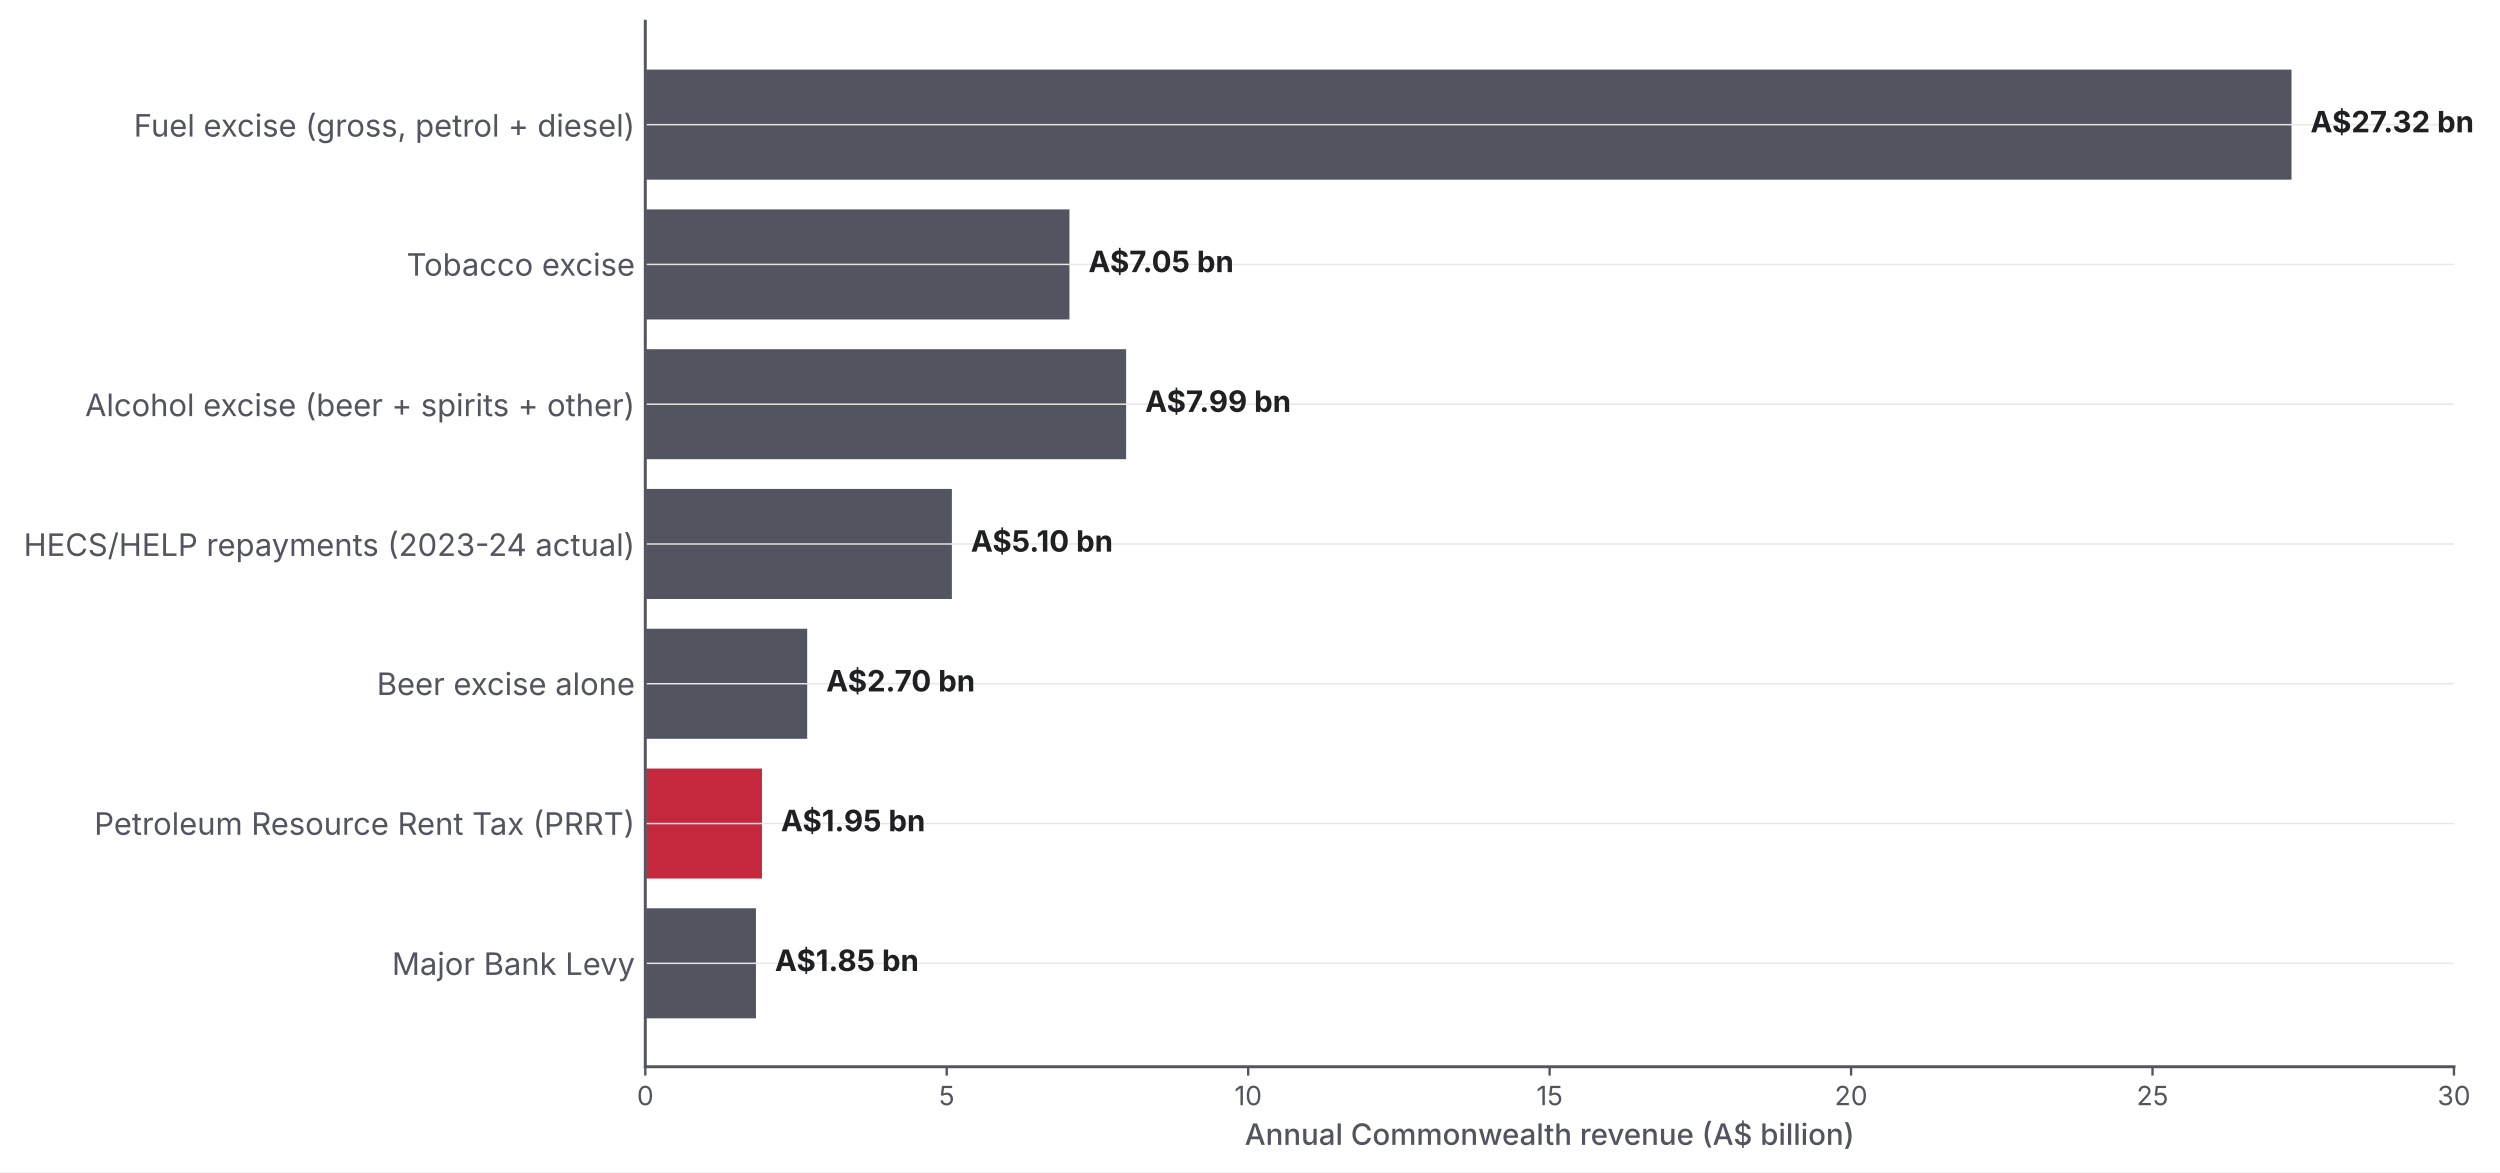
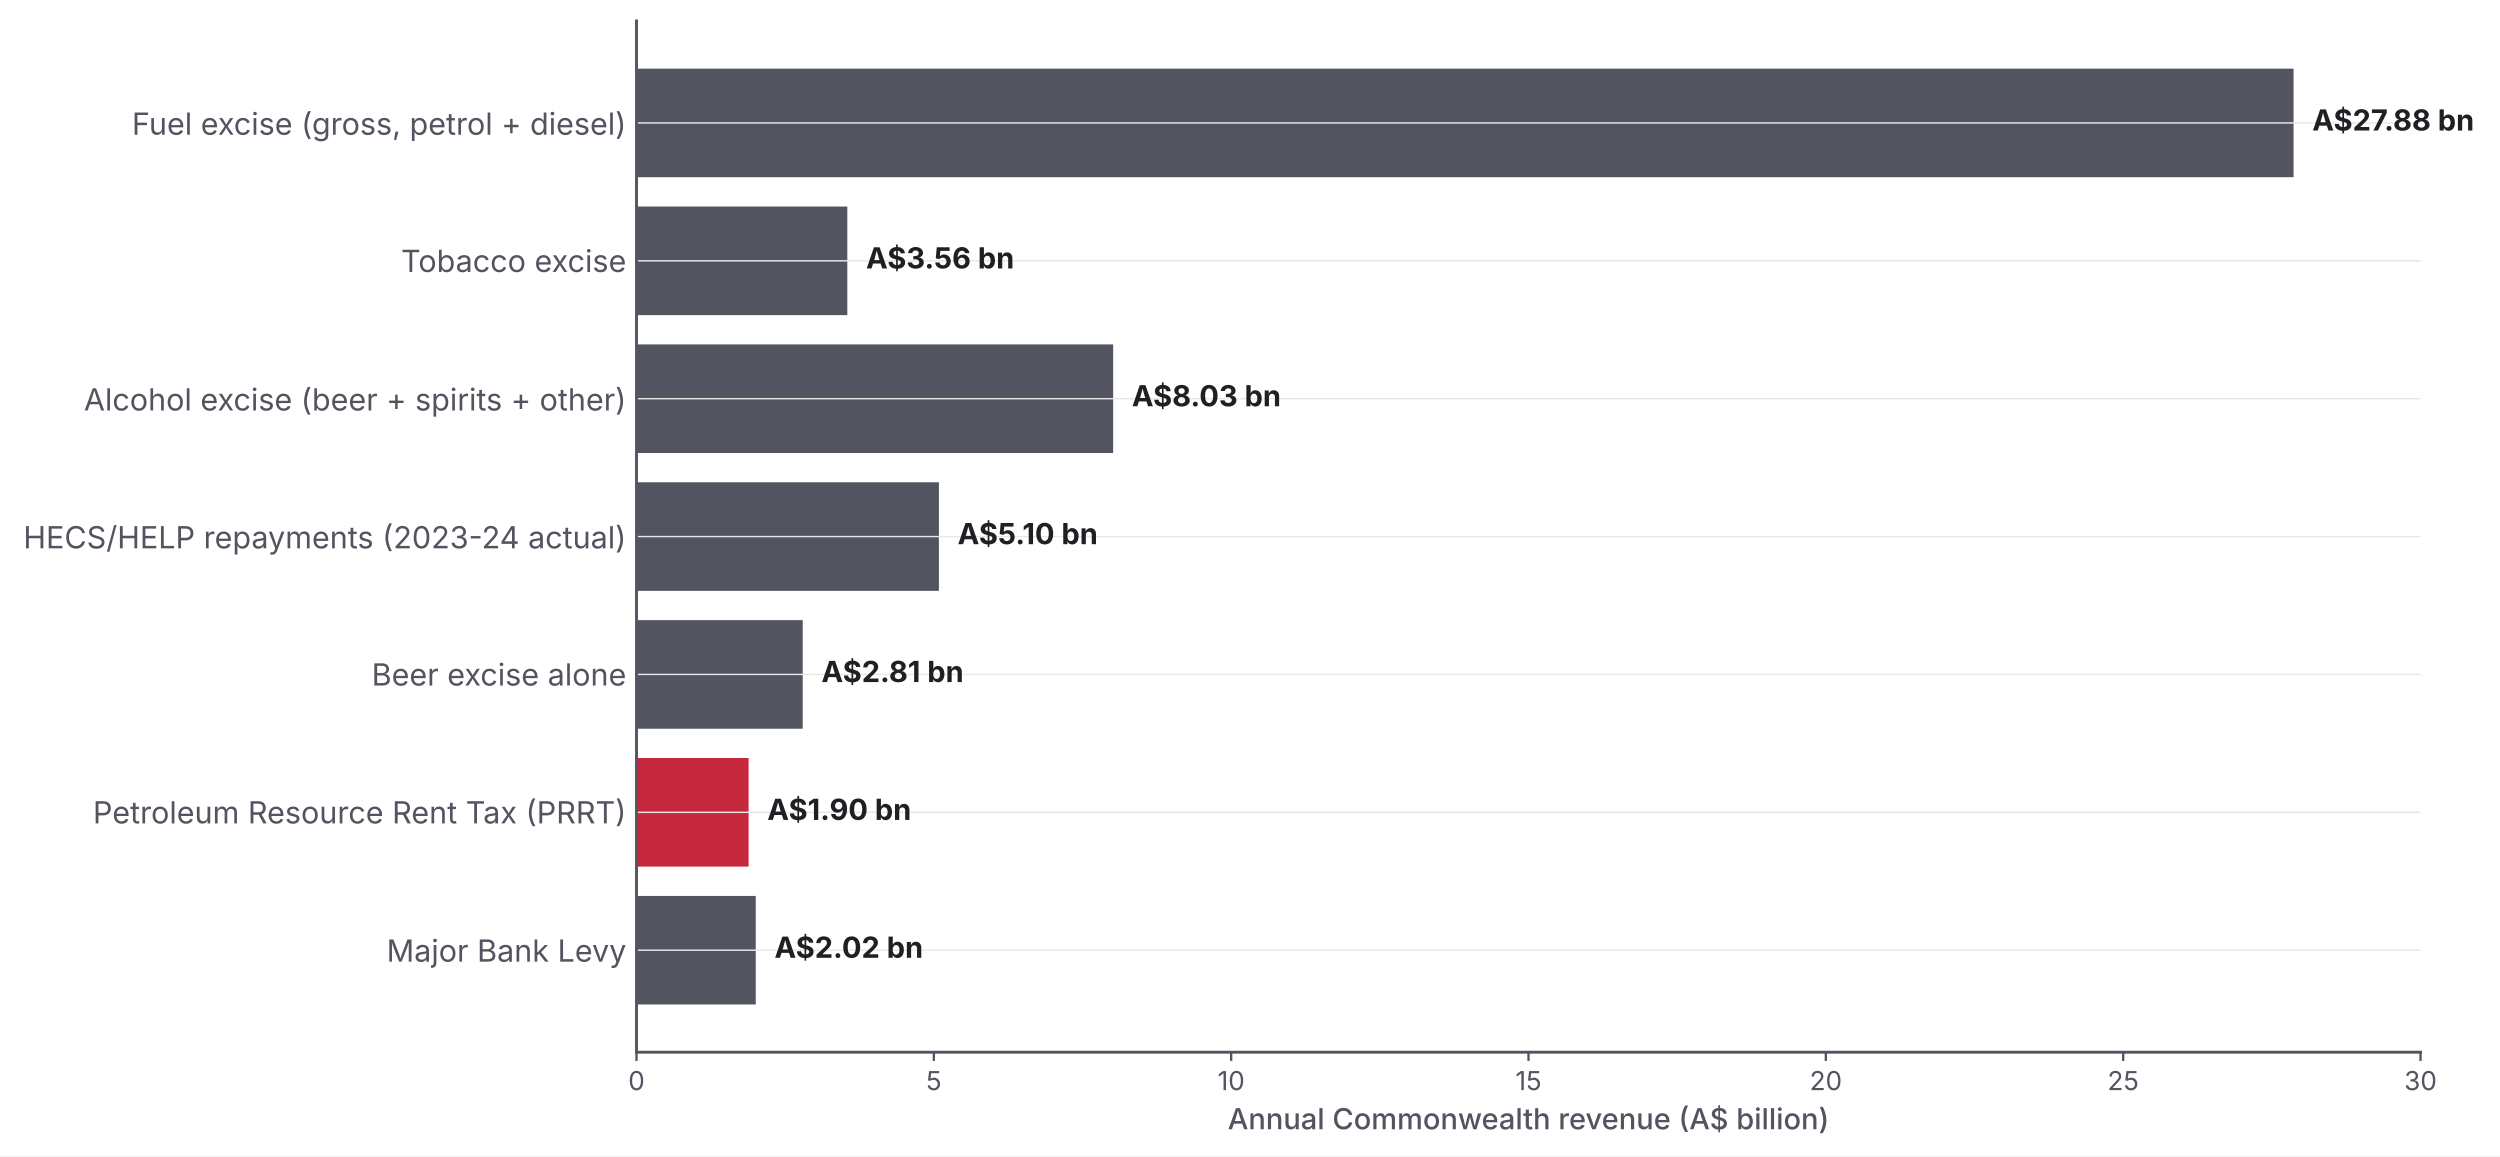
- <svg xmlns="http://www.w3.org/2000/svg" xmlns:xlink="http://www.w3.org/1999/xlink" width="848.414pt" height="397.774pt" viewBox="0 0 848.414 397.774" version="1.1">
+ <svg xmlns="http://www.w3.org/2000/svg" xmlns:xlink="http://www.w3.org/1999/xlink" width="860.138pt" height="397.774pt" viewBox="0 0 860.138 397.774" version="1.1">
  <defs>
    <style type="text/css">*{stroke-linejoin: round; stroke-linecap: butt}</style>
  </defs>
  <g id="figure_1">
    <g id="patch_1">
-       <path d="M 0 397.774  L 848.414 397.774  L 848.414 0  L 0 0  z " style="fill: #ffffff" />
+       <path d="M 0 397.774  L 860.138 397.774  L 860.138 0  L 0 0  z " style="fill: #ffffff" />
    </g>
    <g id="axes_1">
      <g id="patch_2">
        <path d="M 218.99 362.016  L 832.79 362.016  L 832.79 7.2  L 218.99 7.2  z " style="fill: #ffffff" />
      </g>
      <g id="patch_3">
-         <path d="M 218.99 61.276  L 777.958 61.276  L 777.958 23.328  L 218.99 23.328  z " clip-path="url(#pd336fbdadb)" style="fill: #525560; stroke: #ffffff; stroke-width: 0.6; stroke-linejoin: miter" />
+         <path d="M 218.99 61.276  L 789.415 61.276  L 789.415 23.328  L 218.99 23.328  z " clip-path="url(#pd9370e5c72)" style="fill: #525560; stroke: #ffffff; stroke-width: 0.6; stroke-linejoin: miter" />
      </g>
      <g id="patch_4">
-         <path d="M 218.99 108.712  L 363.233 108.712  L 363.233 70.763  L 218.99 70.763  z " clip-path="url(#pd336fbdadb)" style="fill: #525560; stroke: #ffffff; stroke-width: 0.6; stroke-linejoin: miter" />
+         <path d="M 218.99 108.712  L 291.828 108.712  L 291.828 70.763  L 218.99 70.763  z " clip-path="url(#pd9370e5c72)" style="fill: #525560; stroke: #ffffff; stroke-width: 0.6; stroke-linejoin: miter" />
      </g>
      <g id="patch_5">
-         <path d="M 218.99 156.147  L 382.466 156.147  L 382.466 118.199  L 218.99 118.199  z " clip-path="url(#pd336fbdadb)" style="fill: #525560; stroke: #ffffff; stroke-width: 0.6; stroke-linejoin: miter" />
+         <path d="M 218.99 156.147  L 383.284 156.147  L 383.284 118.199  L 218.99 118.199  z " clip-path="url(#pd9370e5c72)" style="fill: #525560; stroke: #ffffff; stroke-width: 0.6; stroke-linejoin: miter" />
      </g>
      <g id="patch_6">
-         <path d="M 218.99 203.582  L 323.336 203.582  L 323.336 165.634  L 218.99 165.634  z " clip-path="url(#pd336fbdadb)" style="fill: #525560; stroke: #ffffff; stroke-width: 0.6; stroke-linejoin: miter" />
+         <path d="M 218.99 203.582  L 323.336 203.582  L 323.336 165.634  L 218.99 165.634  z " clip-path="url(#pd9370e5c72)" style="fill: #525560; stroke: #ffffff; stroke-width: 0.6; stroke-linejoin: miter" />
      </g>
      <g id="patch_7">
-         <path d="M 218.99 251.017  L 274.232 251.017  L 274.232 213.069  L 218.99 213.069  z " clip-path="url(#pd336fbdadb)" style="fill: #525560; stroke: #ffffff; stroke-width: 0.6; stroke-linejoin: miter" />
+         <path d="M 218.99 251.017  L 276.483 251.017  L 276.483 213.069  L 218.99 213.069  z " clip-path="url(#pd9370e5c72)" style="fill: #525560; stroke: #ffffff; stroke-width: 0.6; stroke-linejoin: miter" />
      </g>
      <g id="patch_8">
-         <path d="M 218.99 298.453  L 258.887 298.453  L 258.887 260.504  L 218.99 260.504  z " clip-path="url(#pd336fbdadb)" style="fill: #c5283d; stroke: #ffffff; stroke-width: 0.6; stroke-linejoin: miter" />
+         <path d="M 218.99 298.453  L 257.864 298.453  L 257.864 260.504  L 218.99 260.504  z " clip-path="url(#pd9370e5c72)" style="fill: #c5283d; stroke: #ffffff; stroke-width: 0.6; stroke-linejoin: miter" />
      </g>
      <g id="patch_9">
-         <path d="M 218.99 345.888  L 256.841 345.888  L 256.841 307.94  L 218.99 307.94  z " clip-path="url(#pd336fbdadb)" style="fill: #525560; stroke: #ffffff; stroke-width: 0.6; stroke-linejoin: miter" />
+         <path d="M 218.99 345.888  L 260.32 345.888  L 260.32 307.94  L 218.99 307.94  z " clip-path="url(#pd9370e5c72)" style="fill: #525560; stroke: #ffffff; stroke-width: 0.6; stroke-linejoin: miter" />
      </g>
      <g id="matplotlib.axis_1">
        <g id="xtick_1">
          <g id="line2d_1">
            <defs>
-               <path id="m7de7769580" d="M 0 0  L 0 3  " style="stroke: #525560; stroke-width: 0.8" />
+               <path id="m52cb43417f" d="M 0 0  L 0 3  " style="stroke: #525560; stroke-width: 0.8" />
            </defs>
            <g>
-               <use xlink:href="#m7de7769580" x="218.99" y="362.016" style="fill: #525560; stroke: #525560; stroke-width: 0.8" />
+               <use xlink:href="#m52cb43417f" x="218.99" y="362.016" style="fill: #525560; stroke: #525560; stroke-width: 0.8" />
            </g>
          </g>
          <g id="text_1">
            <text style="font-size: 9px; font-family: 'Inter', 'Helvetica Neue', 'Helvetica', 'Arial', 'DejaVu Sans'; text-anchor: middle; fill: #525560" x="218.99" y="375.063" transform="rotate(-0 218.9905 375.0635)">0</text>
          </g>
        </g>
        <g id="xtick_2">
          <g id="line2d_2">
            <g>
-               <use xlink:href="#m7de7769580" x="321.29" y="362.016" style="fill: #525560; stroke: #525560; stroke-width: 0.8" />
+               <use xlink:href="#m52cb43417f" x="321.29" y="362.016" style="fill: #525560; stroke: #525560; stroke-width: 0.8" />
            </g>
          </g>
          <g id="text_2">
            <text style="font-size: 9px; font-family: 'Inter', 'Helvetica Neue', 'Helvetica', 'Arial', 'DejaVu Sans'; text-anchor: middle; fill: #525560" x="321.29" y="375.063" transform="rotate(-0 321.2905 375.0635)">5</text>
          </g>
        </g>
        <g id="xtick_3">
          <g id="line2d_3">
            <g>
-               <use xlink:href="#m7de7769580" x="423.59" y="362.016" style="fill: #525560; stroke: #525560; stroke-width: 0.8" />
+               <use xlink:href="#m52cb43417f" x="423.59" y="362.016" style="fill: #525560; stroke: #525560; stroke-width: 0.8" />
            </g>
          </g>
          <g id="text_3">
            <text style="font-size: 9px; font-family: 'Inter', 'Helvetica Neue', 'Helvetica', 'Arial', 'DejaVu Sans'; text-anchor: middle; fill: #525560" x="423.59" y="375.063" transform="rotate(-0 423.5905 375.0635)">10</text>
          </g>
        </g>
        <g id="xtick_4">
          <g id="line2d_4">
            <g>
-               <use xlink:href="#m7de7769580" x="525.89" y="362.016" style="fill: #525560; stroke: #525560; stroke-width: 0.8" />
+               <use xlink:href="#m52cb43417f" x="525.89" y="362.016" style="fill: #525560; stroke: #525560; stroke-width: 0.8" />
            </g>
          </g>
          <g id="text_4">
            <text style="font-size: 9px; font-family: 'Inter', 'Helvetica Neue', 'Helvetica', 'Arial', 'DejaVu Sans'; text-anchor: middle; fill: #525560" x="525.89" y="375.063" transform="rotate(-0 525.8905 375.0635)">15</text>
          </g>
        </g>
        <g id="xtick_5">
          <g id="line2d_5">
            <g>
-               <use xlink:href="#m7de7769580" x="628.19" y="362.016" style="fill: #525560; stroke: #525560; stroke-width: 0.8" />
+               <use xlink:href="#m52cb43417f" x="628.19" y="362.016" style="fill: #525560; stroke: #525560; stroke-width: 0.8" />
            </g>
          </g>
          <g id="text_5">
            <text style="font-size: 9px; font-family: 'Inter', 'Helvetica Neue', 'Helvetica', 'Arial', 'DejaVu Sans'; text-anchor: middle; fill: #525560" x="628.19" y="375.063" transform="rotate(-0 628.1905 375.0635)">20</text>
          </g>
        </g>
        <g id="xtick_6">
          <g id="line2d_6">
            <g>
-               <use xlink:href="#m7de7769580" x="730.49" y="362.016" style="fill: #525560; stroke: #525560; stroke-width: 0.8" />
+               <use xlink:href="#m52cb43417f" x="730.49" y="362.016" style="fill: #525560; stroke: #525560; stroke-width: 0.8" />
            </g>
          </g>
          <g id="text_6">
            <text style="font-size: 9px; font-family: 'Inter', 'Helvetica Neue', 'Helvetica', 'Arial', 'DejaVu Sans'; text-anchor: middle; fill: #525560" x="730.49" y="375.063" transform="rotate(-0 730.4905 375.0635)">25</text>
          </g>
        </g>
        <g id="xtick_7">
          <g id="line2d_7">
            <g>
-               <use xlink:href="#m7de7769580" x="832.79" y="362.016" style="fill: #525560; stroke: #525560; stroke-width: 0.8" />
+               <use xlink:href="#m52cb43417f" x="832.79" y="362.016" style="fill: #525560; stroke: #525560; stroke-width: 0.8" />
            </g>
          </g>
          <g id="text_7">
            <text style="font-size: 9px; font-family: 'Inter', 'Helvetica Neue', 'Helvetica', 'Arial', 'DejaVu Sans'; text-anchor: middle; fill: #525560" x="832.79" y="375.063" transform="rotate(-0 832.7905 375.0635)">30</text>
          </g>
        </g>
        <g id="text_8">
          <text style="font-weight: 500; font-size: 10px; font-family: 'Inter', 'Helvetica Neue', 'Helvetica', 'Arial', 'DejaVu Sans'; text-anchor: middle; fill: #525560" x="525.89" y="388.533" transform="rotate(-0 525.8905 388.5329)">Annual Commonwealth revenue (A$ billion)</text>
        </g>
      </g>
      <g id="matplotlib.axis_2">
        <g id="ytick_1">
          <g id="line2d_8">
-             <path d="M 218.99 42.302  L 832.79 42.302  " clip-path="url(#pd336fbdadb)" style="fill: none; stroke: #e8e7e6; stroke-width: 0.5; stroke-linecap: square" />
+             <path d="M 218.99 42.302  L 832.79 42.302  " clip-path="url(#pd9370e5c72)" style="fill: none; stroke: #e8e7e6; stroke-width: 0.5; stroke-linecap: square" />
          </g>
          <g id="line2d_9" />
          <g id="text_9">
            <text style="font-size: 10.5px; font-family: 'Inter', 'Helvetica Neue', 'Helvetica', 'Arial', 'DejaVu Sans'; text-anchor: end; fill: #525560" x="215.49" y="46.355" transform="rotate(-0 215.4905 46.35528)">Fuel excise (gross, petrol + diesel)</text>
          </g>
        </g>
        <g id="ytick_2">
          <g id="line2d_10">
-             <path d="M 218.99 89.737  L 832.79 89.737  " clip-path="url(#pd336fbdadb)" style="fill: none; stroke: #e8e7e6; stroke-width: 0.5; stroke-linecap: square" />
+             <path d="M 218.99 89.737  L 832.79 89.737  " clip-path="url(#pd9370e5c72)" style="fill: none; stroke: #e8e7e6; stroke-width: 0.5; stroke-linecap: square" />
          </g>
          <g id="line2d_11" />
          <g id="text_10">
            <text style="font-size: 10.5px; font-family: 'Inter', 'Helvetica Neue', 'Helvetica', 'Arial', 'DejaVu Sans'; text-anchor: end; fill: #525560" x="215.49" y="93.557" transform="rotate(-0 215.4905 93.55679)">Tobacco excise</text>
          </g>
        </g>
        <g id="ytick_3">
          <g id="line2d_12">
-             <path d="M 218.99 137.173  L 832.79 137.173  " clip-path="url(#pd336fbdadb)" style="fill: none; stroke: #e8e7e6; stroke-width: 0.5; stroke-linecap: square" />
+             <path d="M 218.99 137.173  L 832.79 137.173  " clip-path="url(#pd9370e5c72)" style="fill: none; stroke: #e8e7e6; stroke-width: 0.5; stroke-linecap: square" />
          </g>
          <g id="line2d_13" />
          <g id="text_11">
            <text style="font-size: 10.5px; font-family: 'Inter', 'Helvetica Neue', 'Helvetica', 'Arial', 'DejaVu Sans'; text-anchor: end; fill: #525560" x="215.49" y="141.226" transform="rotate(-0 215.4905 141.2259)">Alcohol excise (beer + spirits + other)</text>
          </g>
        </g>
        <g id="ytick_4">
          <g id="line2d_14">
-             <path d="M 218.99 184.608  L 832.79 184.608  " clip-path="url(#pd336fbdadb)" style="fill: none; stroke: #e8e7e6; stroke-width: 0.5; stroke-linecap: square" />
+             <path d="M 218.99 184.608  L 832.79 184.608  " clip-path="url(#pd9370e5c72)" style="fill: none; stroke: #e8e7e6; stroke-width: 0.5; stroke-linecap: square" />
          </g>
          <g id="line2d_15" />
          <g id="text_12">
            <text style="font-size: 10.5px; font-family: 'Inter', 'Helvetica Neue', 'Helvetica', 'Arial', 'DejaVu Sans'; text-anchor: end; fill: #525560" x="215.49" y="188.661" transform="rotate(-0 215.4905 188.6612)">HECS/HELP repayments (2023-24 actual)</text>
          </g>
        </g>
        <g id="ytick_5">
          <g id="line2d_16">
-             <path d="M 218.99 232.043  L 832.79 232.043  " clip-path="url(#pd336fbdadb)" style="fill: none; stroke: #e8e7e6; stroke-width: 0.5; stroke-linecap: square" />
+             <path d="M 218.99 232.043  L 832.79 232.043  " clip-path="url(#pd9370e5c72)" style="fill: none; stroke: #e8e7e6; stroke-width: 0.5; stroke-linecap: square" />
          </g>
          <g id="line2d_17" />
          <g id="text_13">
            <text style="font-size: 10.5px; font-family: 'Inter', 'Helvetica Neue', 'Helvetica', 'Arial', 'DejaVu Sans'; text-anchor: end; fill: #525560" x="215.49" y="235.863" transform="rotate(-0 215.4905 235.8627)">Beer excise alone</text>
          </g>
        </g>
        <g id="ytick_6">
          <g id="line2d_18">
-             <path d="M 218.99 279.479  L 832.79 279.479  " clip-path="url(#pd336fbdadb)" style="fill: none; stroke: #e8e7e6; stroke-width: 0.5; stroke-linecap: square" />
+             <path d="M 218.99 279.479  L 832.79 279.479  " clip-path="url(#pd9370e5c72)" style="fill: none; stroke: #e8e7e6; stroke-width: 0.5; stroke-linecap: square" />
          </g>
          <g id="line2d_19" />
          <g id="text_14">
            <text style="font-size: 10.5px; font-family: 'Inter', 'Helvetica Neue', 'Helvetica', 'Arial', 'DejaVu Sans'; text-anchor: end; fill: #525560" x="215.49" y="283.298" transform="rotate(-0 215.4905 283.298)">Petroleum Resource Rent Tax (PRRT)</text>
          </g>
        </g>
        <g id="ytick_7">
          <g id="line2d_20">
-             <path d="M 218.99 326.914  L 832.79 326.914  " clip-path="url(#pd336fbdadb)" style="fill: none; stroke: #e8e7e6; stroke-width: 0.5; stroke-linecap: square" />
+             <path d="M 218.99 326.914  L 832.79 326.914  " clip-path="url(#pd9370e5c72)" style="fill: none; stroke: #e8e7e6; stroke-width: 0.5; stroke-linecap: square" />
          </g>
          <g id="line2d_21" />
          <g id="text_15">
            <text style="font-size: 10.5px; font-family: 'Inter', 'Helvetica Neue', 'Helvetica', 'Arial', 'DejaVu Sans'; text-anchor: end; fill: #525560" x="215.49" y="330.859" transform="rotate(-0 215.4905 330.8588)">Major Bank Levy</text>
          </g>
        </g>
      </g>
      <g id="patch_10">
        <path d="M 218.99 362.016  L 218.99 7.2  " style="fill: none; stroke: #525560; stroke-linejoin: miter; stroke-linecap: square" />
      </g>
      <g id="patch_11">
        <path d="M 218.99 362.016  L 832.79 362.016  " style="fill: none; stroke: #525560; stroke-linejoin: miter; stroke-linecap: square" />
      </g>
      <g id="text_16">
-         <text style="font-weight: 700; font-size: 10px; font-family: 'Inter', 'Helvetica Neue', 'Helvetica', 'Arial', 'DejaVu Sans'; text-anchor: start; fill: #1f2024" x="784.096" y="44.919" transform="rotate(-0 784.0957 44.91931)">A$27.32 bn</text>
+         <text style="font-weight: 700; font-size: 10px; font-family: 'Inter', 'Helvetica Neue', 'Helvetica', 'Arial', 'DejaVu Sans'; text-anchor: start; fill: #1f2024" x="795.553" y="44.919" transform="rotate(-0 795.5533 44.91931)">A$27.88 bn</text>
      </g>
      <g id="text_17">
-         <text style="font-weight: 700; font-size: 10px; font-family: 'Inter', 'Helvetica Neue', 'Helvetica', 'Arial', 'DejaVu Sans'; text-anchor: start; fill: #1f2024" x="369.371" y="92.355" transform="rotate(-0 369.3715 92.3546)">A$7.05 bn</text>
+         <text style="font-weight: 700; font-size: 10px; font-family: 'Inter', 'Helvetica Neue', 'Helvetica', 'Arial', 'DejaVu Sans'; text-anchor: start; fill: #1f2024" x="297.966" y="92.355" transform="rotate(-0 297.9661 92.3546)">A$3.56 bn</text>
      </g>
      <g id="text_18">
-         <text style="font-weight: 700; font-size: 10px; font-family: 'Inter', 'Helvetica Neue', 'Helvetica', 'Arial', 'DejaVu Sans'; text-anchor: start; fill: #1f2024" x="388.604" y="139.79" transform="rotate(-0 388.6039 139.7899)">A$7.99 bn</text>
+         <text style="font-weight: 700; font-size: 10px; font-family: 'Inter', 'Helvetica Neue', 'Helvetica', 'Arial', 'DejaVu Sans'; text-anchor: start; fill: #1f2024" x="389.422" y="139.79" transform="rotate(-0 389.4223 139.7899)">A$8.03 bn</text>
      </g>
      <g id="text_19">
        <text style="font-weight: 700; font-size: 10px; font-family: 'Inter', 'Helvetica Neue', 'Helvetica', 'Arial', 'DejaVu Sans'; text-anchor: start; fill: #1f2024" x="329.474" y="187.225" transform="rotate(-0 329.4745 187.2252)">A$5.10 bn</text>
      </g>
      <g id="text_20">
-         <text style="font-weight: 700; font-size: 10px; font-family: 'Inter', 'Helvetica Neue', 'Helvetica', 'Arial', 'DejaVu Sans'; text-anchor: start; fill: #1f2024" x="280.37" y="234.66" transform="rotate(-0 280.3705 234.6605)">A$2.70 bn</text>
+         <text style="font-weight: 700; font-size: 10px; font-family: 'Inter', 'Helvetica Neue', 'Helvetica', 'Arial', 'DejaVu Sans'; text-anchor: start; fill: #1f2024" x="282.621" y="234.66" transform="rotate(-0 282.6211 234.6605)">A$2.81 bn</text>
      </g>
      <g id="text_21">
-         <text style="font-weight: 700; font-size: 10px; font-family: 'Inter', 'Helvetica Neue', 'Helvetica', 'Arial', 'DejaVu Sans'; text-anchor: start; fill: #1f2024" x="265.025" y="282.096" transform="rotate(-0 265.0255 282.0958)">A$1.95 bn</text>
+         <text style="font-weight: 700; font-size: 10px; font-family: 'Inter', 'Helvetica Neue', 'Helvetica', 'Arial', 'DejaVu Sans'; text-anchor: start; fill: #1f2024" x="264.002" y="282.096" transform="rotate(-0 264.0025 282.0958)">A$1.90 bn</text>
      </g>
      <g id="text_22">
-         <text style="font-weight: 700; font-size: 10px; font-family: 'Inter', 'Helvetica Neue', 'Helvetica', 'Arial', 'DejaVu Sans'; text-anchor: start; fill: #1f2024" x="262.979" y="329.531" transform="rotate(-0 262.9795 329.5311)">A$1.85 bn</text>
+         <text style="font-weight: 700; font-size: 10px; font-family: 'Inter', 'Helvetica Neue', 'Helvetica', 'Arial', 'DejaVu Sans'; text-anchor: start; fill: #1f2024" x="266.458" y="329.531" transform="rotate(-0 266.4577 329.5311)">A$2.02 bn</text>
      </g>
    </g>
  </g>
  <defs>
-     <clipPath id="pd336fbdadb">
+     <clipPath id="pd9370e5c72">
      <rect x="218.99" y="7.2" width="613.8" height="354.816" />
    </clipPath>
  </defs>
</svg>
